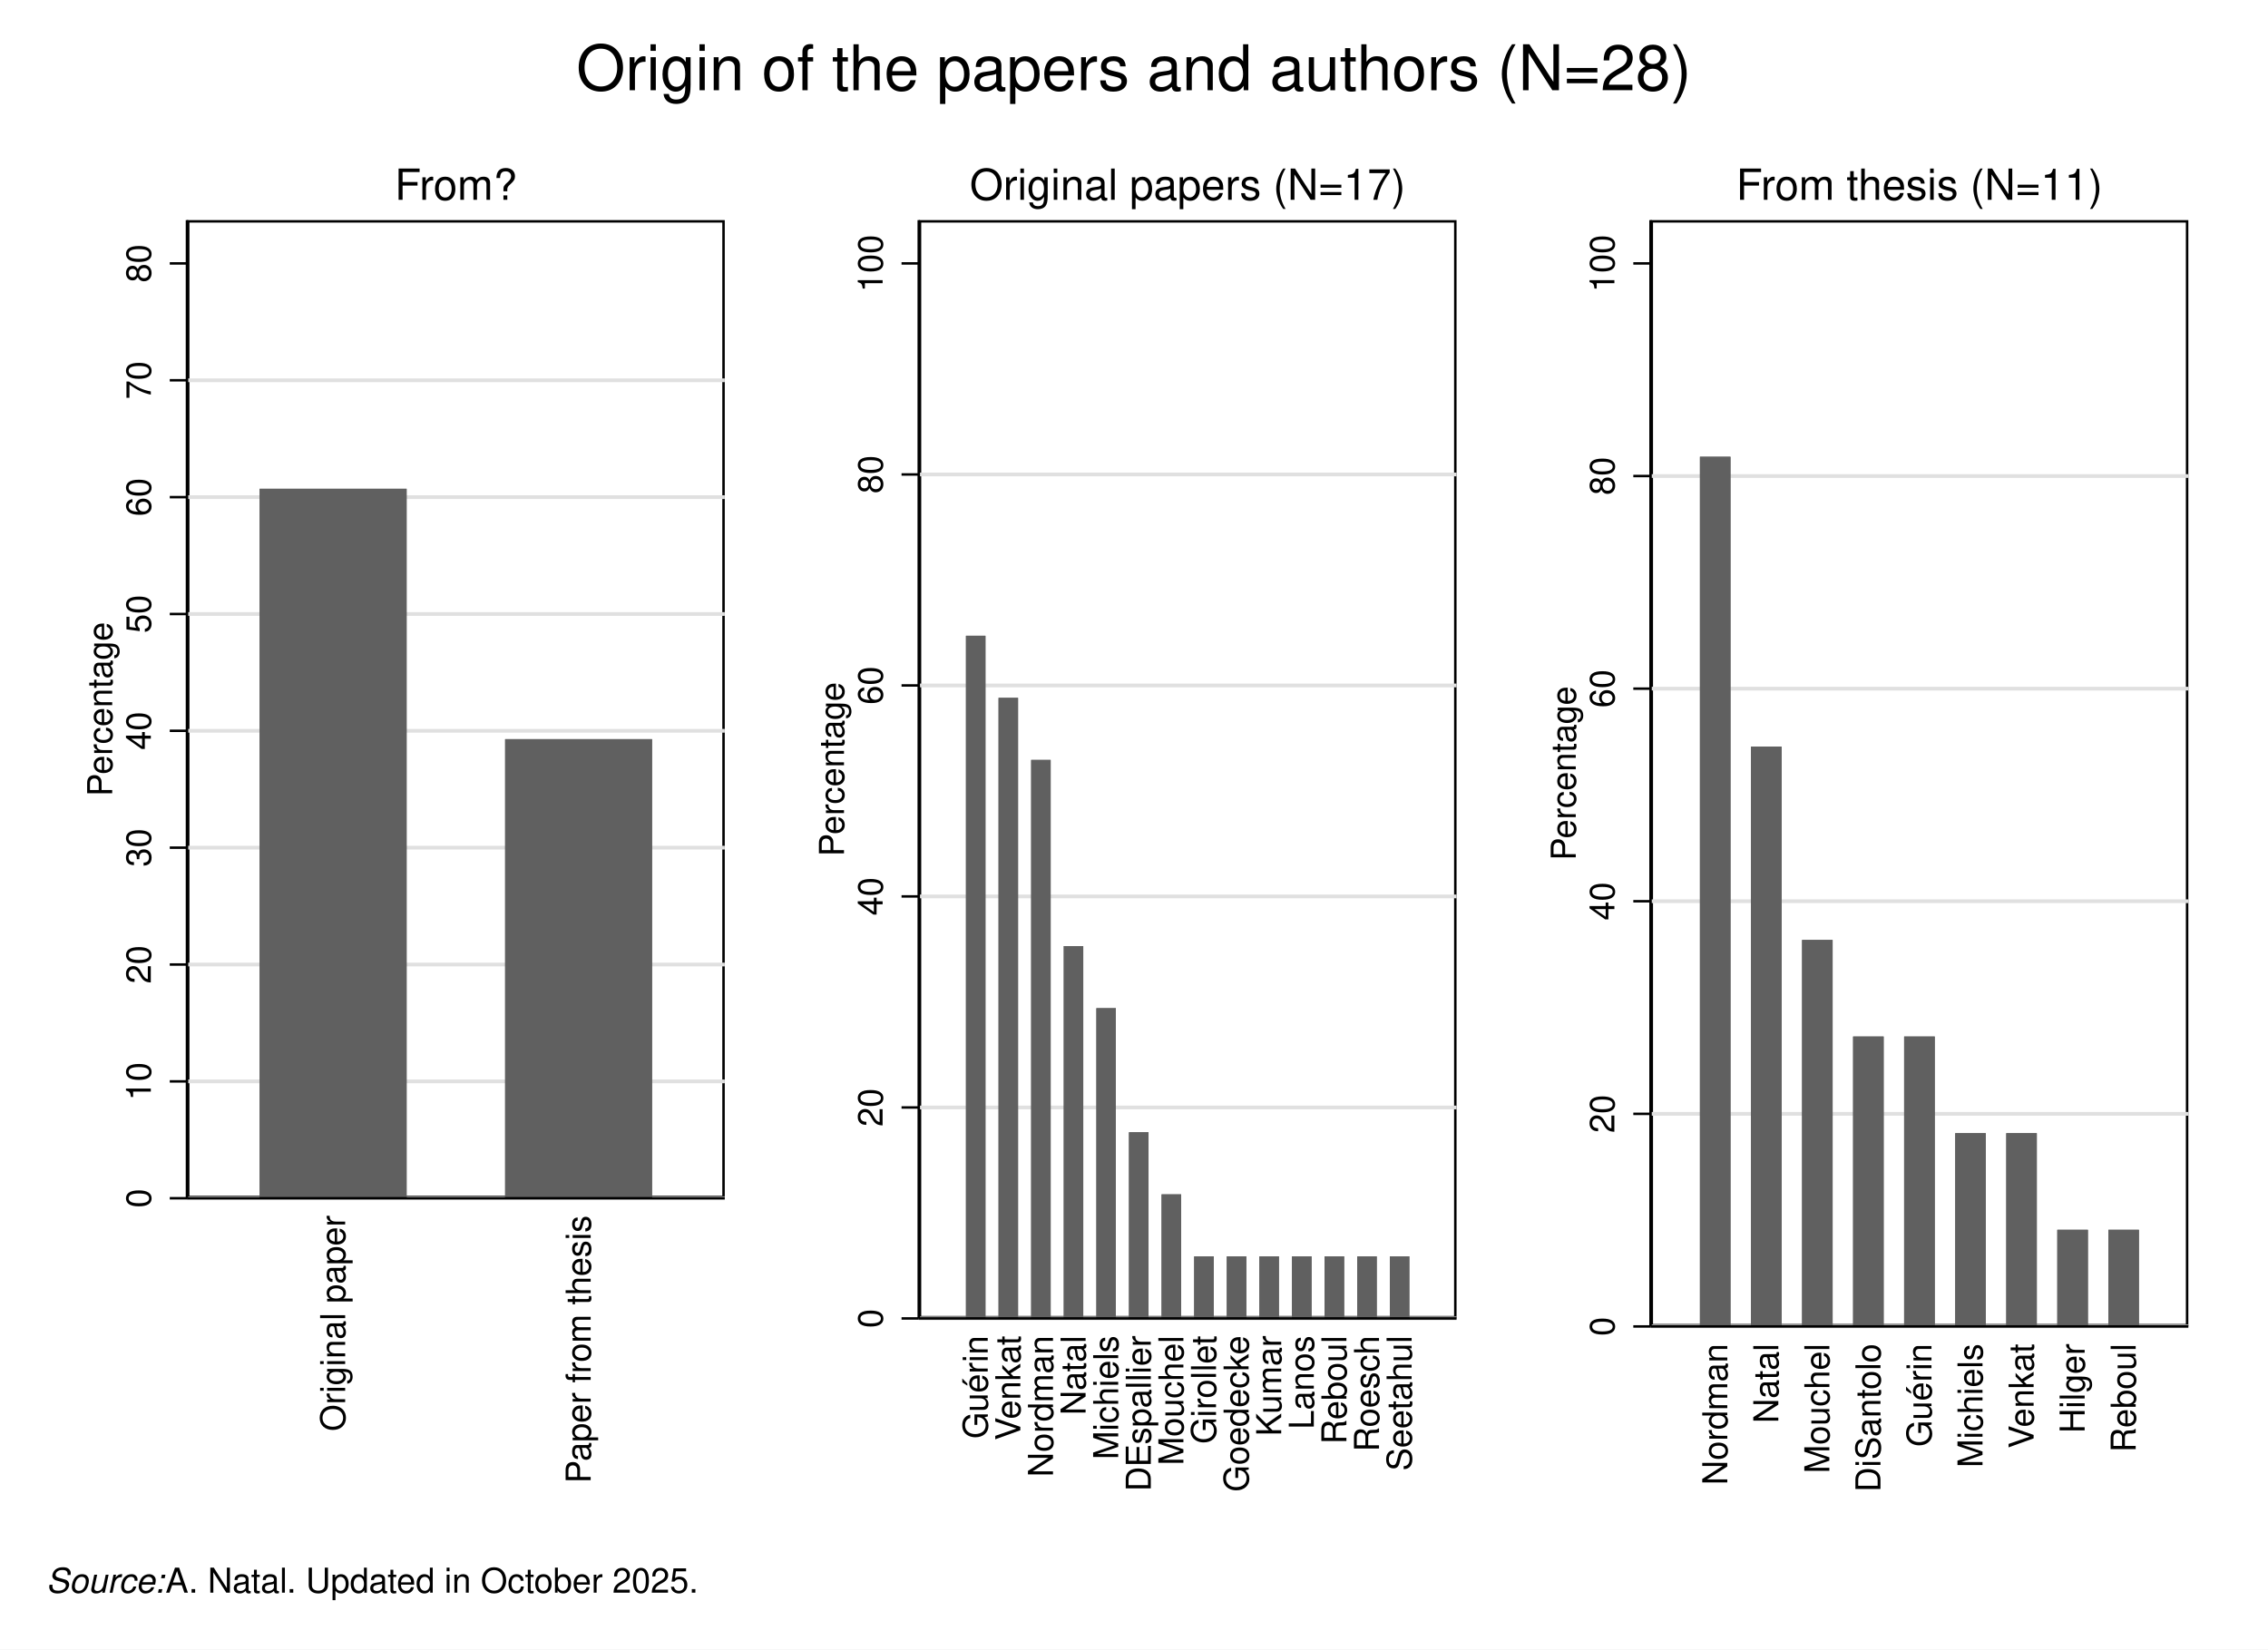
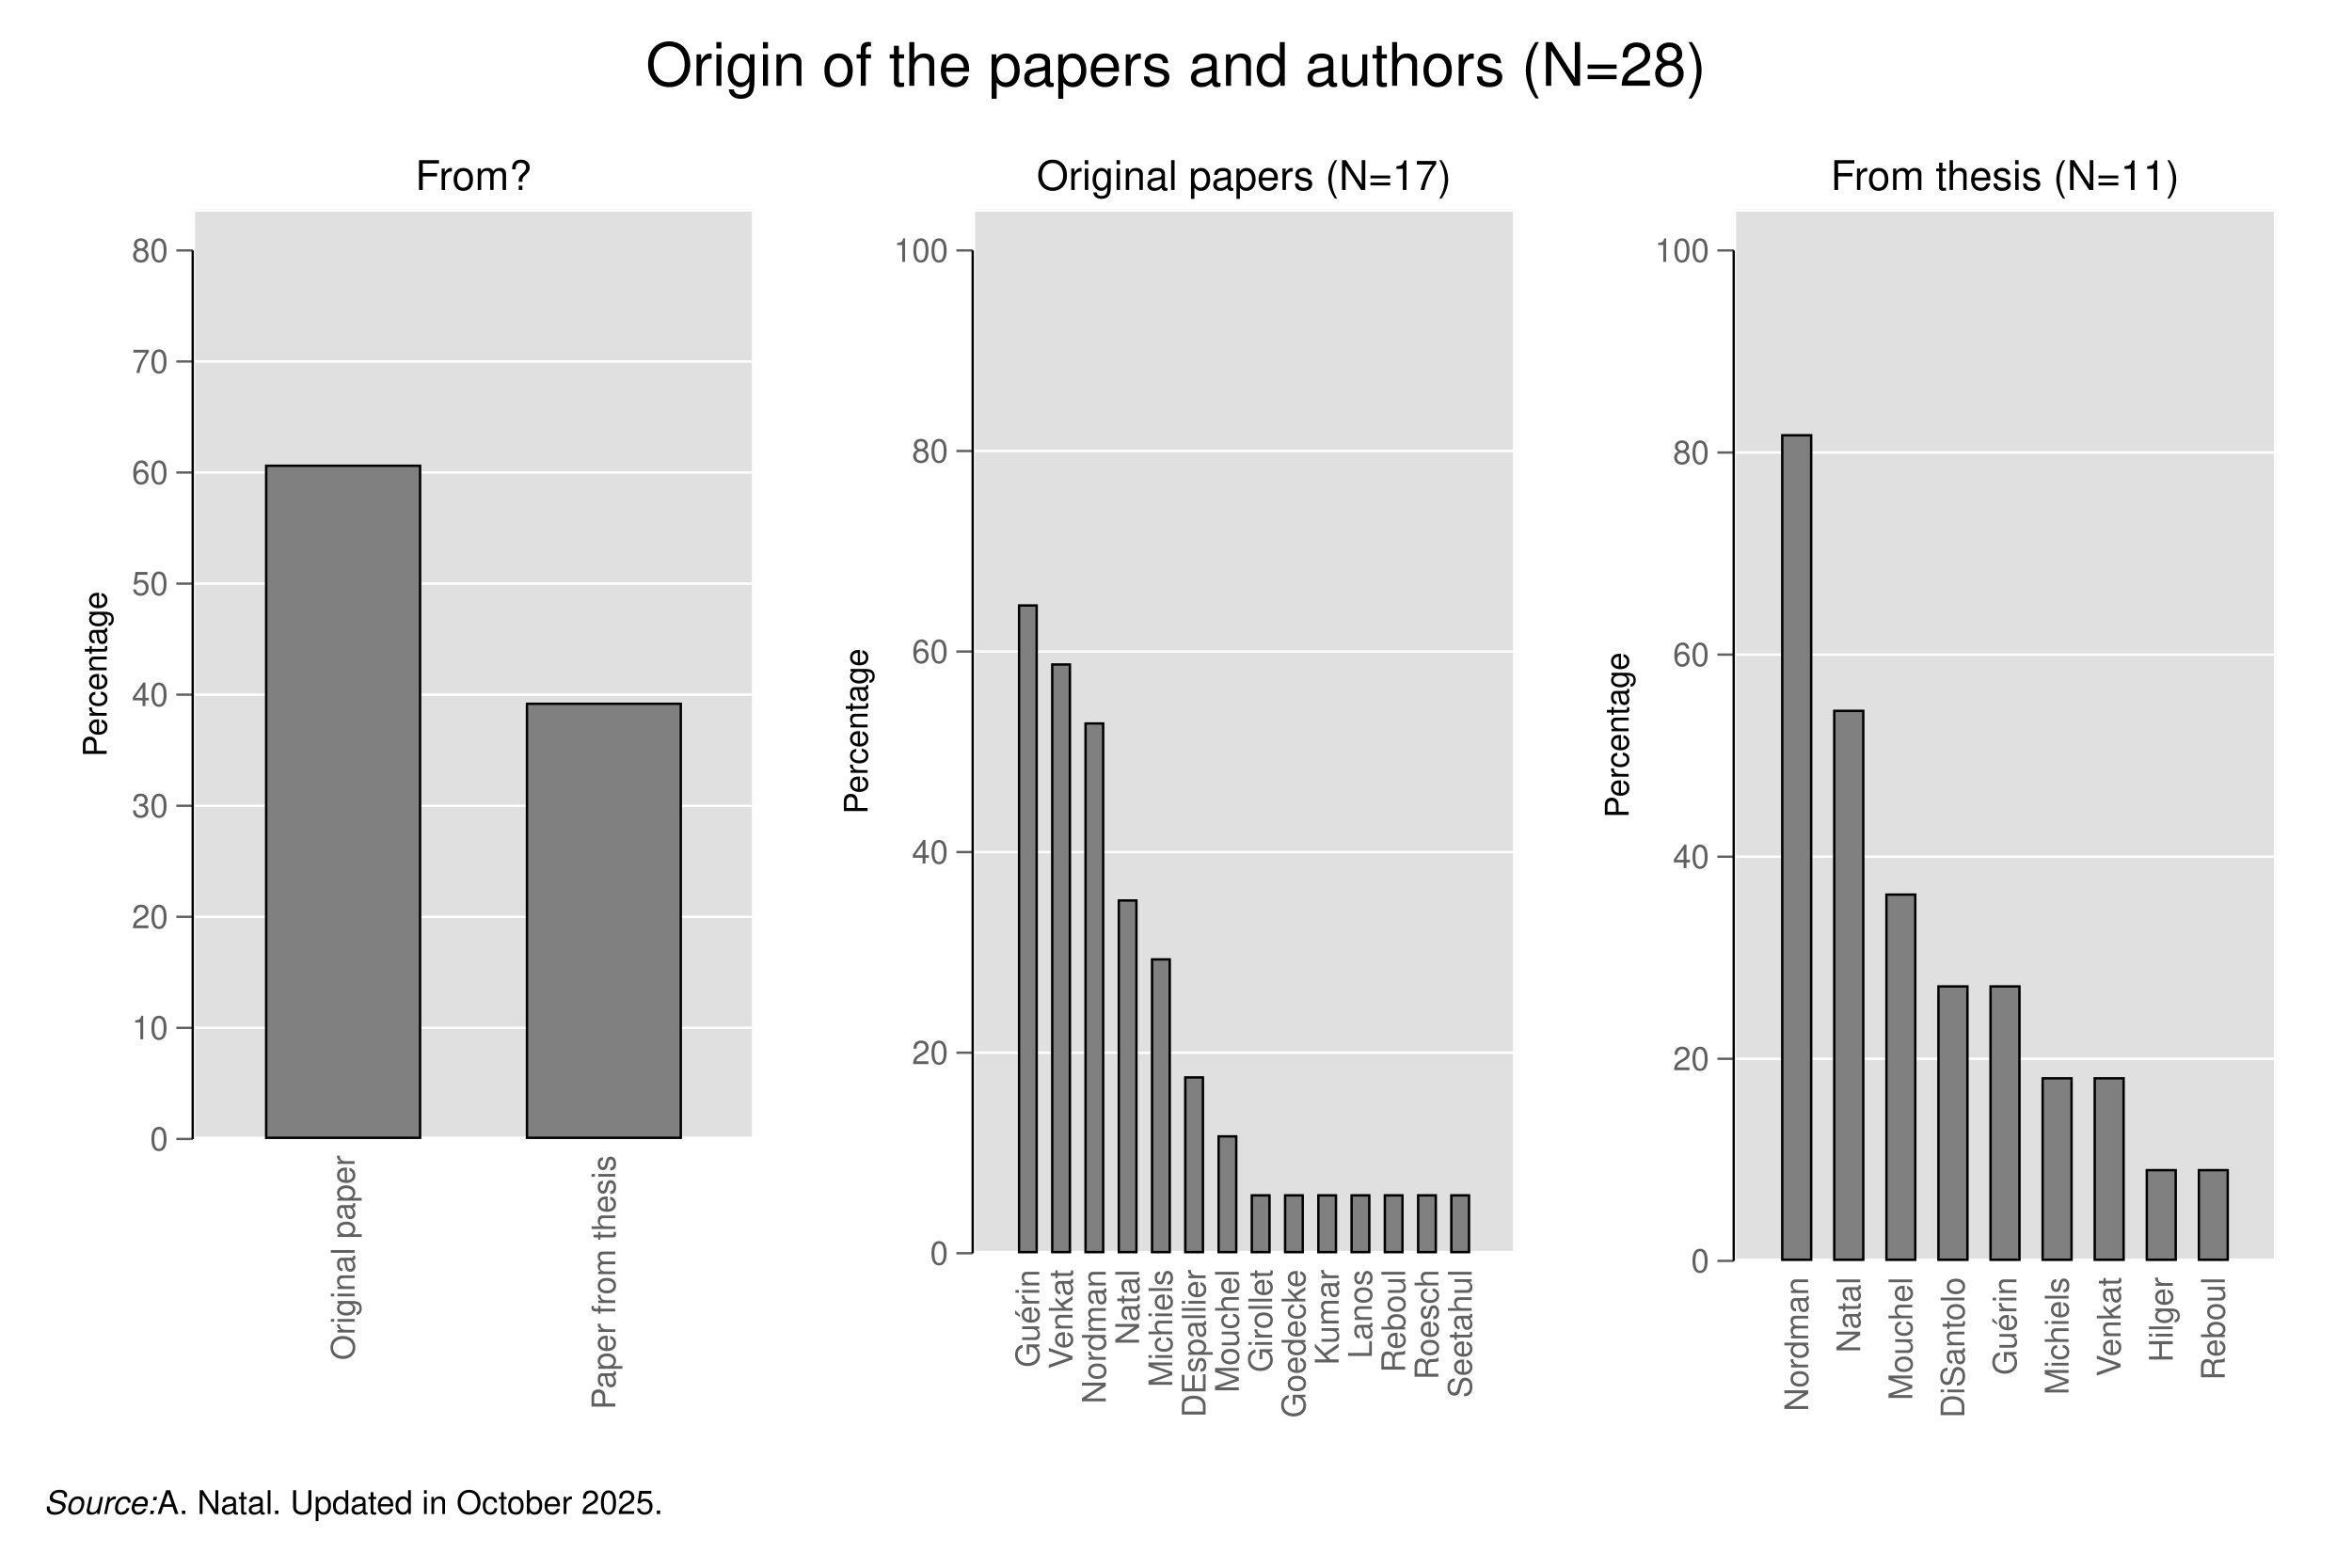
- <svg xmlns="http://www.w3.org/2000/svg" version="1.1" width="5.50in" height="4.00in" viewBox="0 0 3960 2880">
-   <rect x="0" y="0" width="3960" height="2880" style="fill:#FFFFFF;stroke:none" />
-   <rect x="0.00" y="0.00" width="3959.88" height="2880.00" style="fill:#FFFFFF" />
-   <rect x="2.88" y="2.88" width="3954.12" height="2874.24" style="fill:none;stroke:#FFFFFF;stroke-width:5.76" />
-   <rect x="63.36" y="207.91" width="1277.72" height="2514.18" style="fill:#FFFFFF" />
-   <rect x="65.52" y="210.07" width="1273.40" height="2509.86" style="fill:none;stroke:#FFFFFF;stroke-width:4.32" />
-   <rect x="328.61" y="386.54" width="934.70" height="1703.73" style="fill:none;stroke:#000000;stroke-width:4.32" />
-   <line x1="326.45" y1="2092.43" x2="1265.47" y2="2092.43" style="stroke:#E0E0E0;stroke-width:6.48" />
-   <line x1="326.45" y1="1888.36" x2="1265.47" y2="1888.36" style="stroke:#E0E0E0;stroke-width:6.48" />
-   <line x1="326.45" y1="1684.29" x2="1265.47" y2="1684.29" style="stroke:#E0E0E0;stroke-width:6.48" />
-   <line x1="326.45" y1="1480.22" x2="1265.47" y2="1480.22" style="stroke:#E0E0E0;stroke-width:6.48" />
-   <line x1="326.45" y1="1276.15" x2="1265.47" y2="1276.15" style="stroke:#E0E0E0;stroke-width:6.48" />
-   <line x1="326.45" y1="1072.20" x2="1265.47" y2="1072.20" style="stroke:#E0E0E0;stroke-width:6.48" />
-   <line x1="326.45" y1="868.13" x2="1265.47" y2="868.13" style="stroke:#E0E0E0;stroke-width:6.48" />
-   <line x1="326.45" y1="664.06" x2="1265.47" y2="664.06" style="stroke:#E0E0E0;stroke-width:6.48" />
-   <rect x="453.30" y="853.53" width="256.66" height="1238.90" style="fill:#606060" />
-   <rect x="455.46" y="855.69" width="252.34" height="1234.58" style="fill:none;stroke:#606060;stroke-width:4.32" />
-   <rect x="881.97" y="1290.75" width="256.53" height="801.68" style="fill:#606060" />
-   <rect x="884.13" y="1292.91" width="252.21" height="797.36" style="fill:none;stroke:#606060;stroke-width:4.32" />
-   <line x1="326.45" y1="2092.43" x2="326.45" y2="384.38" style="stroke:#000000;stroke-width:4.32" />
-   <line x1="326.45" y1="2092.43" x2="296.38" y2="2092.43" style="stroke:#000000;stroke-width:4.32" />
-   <text x="263.34" y="2092.43" style="font-family:'Helvetica';font-size:60.02px;fill:#000000" transform="rotate(-90 263.34,2092.43)" text-anchor="middle">0</text>
-   <line x1="326.45" y1="1888.36" x2="296.38" y2="1888.36" style="stroke:#000000;stroke-width:4.32" />
-   <text x="263.34" y="1888.36" style="font-family:'Helvetica';font-size:60.02px;fill:#000000" transform="rotate(-90 263.34,1888.36)" text-anchor="middle">10</text>
-   <line x1="326.45" y1="1684.29" x2="296.38" y2="1684.29" style="stroke:#000000;stroke-width:4.32" />
-   <text x="263.34" y="1684.29" style="font-family:'Helvetica';font-size:60.02px;fill:#000000" transform="rotate(-90 263.34,1684.29)" text-anchor="middle">20</text>
-   <line x1="326.45" y1="1480.22" x2="296.38" y2="1480.22" style="stroke:#000000;stroke-width:4.32" />
-   <text x="263.34" y="1480.22" style="font-family:'Helvetica';font-size:60.02px;fill:#000000" transform="rotate(-90 263.34,1480.22)" text-anchor="middle">30</text>
-   <line x1="326.45" y1="1276.15" x2="296.38" y2="1276.15" style="stroke:#000000;stroke-width:4.32" />
-   <text x="263.34" y="1276.15" style="font-family:'Helvetica';font-size:60.02px;fill:#000000" transform="rotate(-90 263.34,1276.15)" text-anchor="middle">40</text>
-   <line x1="326.45" y1="1072.20" x2="296.38" y2="1072.20" style="stroke:#000000;stroke-width:4.32" />
-   <text x="263.34" y="1072.20" style="font-family:'Helvetica';font-size:60.02px;fill:#000000" transform="rotate(-90 263.34,1072.20)" text-anchor="middle">50</text>
-   <line x1="326.45" y1="868.13" x2="296.38" y2="868.13" style="stroke:#000000;stroke-width:4.32" />
-   <text x="263.34" y="868.13" style="font-family:'Helvetica';font-size:60.02px;fill:#000000" transform="rotate(-90 263.34,868.13)" text-anchor="middle">60</text>
-   <line x1="326.45" y1="664.06" x2="296.38" y2="664.06" style="stroke:#000000;stroke-width:4.32" />
-   <text x="263.34" y="664.06" style="font-family:'Helvetica';font-size:60.02px;fill:#000000" transform="rotate(-90 263.34,664.06)" text-anchor="middle">70</text>
-   <line x1="326.45" y1="459.99" x2="296.38" y2="459.99" style="stroke:#000000;stroke-width:4.32" />
-   <text x="263.34" y="459.99" style="font-family:'Helvetica';font-size:60.02px;fill:#000000" transform="rotate(-90 263.34,459.99)" text-anchor="middle">80</text>
-   <text x="195.90" y="1238.40" style="font-family:'Helvetica';font-size:60.02px;fill:#000000" transform="rotate(-90 195.90,1238.40)" text-anchor="middle">Percentage</text>
-   <line x1="326.45" y1="2092.43" x2="1265.47" y2="2092.43" style="stroke:#000000;stroke-width:4.32" />
-   <text x="602.66" y="2122.38" style="font-family:'Helvetica';font-size:60.02px;fill:#000000" transform="rotate(-90 602.66,2122.38)" text-anchor="end">Original paper</text>
-   <text x="1031.33" y="2122.38" style="font-family:'Helvetica';font-size:60.02px;fill:#000000" transform="rotate(-90 1031.33,2122.38)" text-anchor="end">Paper from thesis</text>
-   <text x="795.96" y="348.95" style="font-family:'Helvetica';font-size:74.99px;fill:#000000" text-anchor="middle">From?</text>
-   <rect x="1341.08" y="207.91" width="1277.72" height="2514.18" style="fill:#FFFFFF" />
-   <rect x="1343.24" y="210.07" width="1273.40" height="2509.86" style="fill:none;stroke:#FFFFFF;stroke-width:4.32" />
-   <rect x="1606.33" y="386.54" width="934.70" height="1913.62" style="fill:none;stroke:#000000;stroke-width:4.32" />
-   <line x1="1604.17" y1="2302.32" x2="2543.19" y2="2302.32" style="stroke:#E0E0E0;stroke-width:6.48" />
-   <line x1="1604.17" y1="1933.90" x2="2543.19" y2="1933.90" style="stroke:#E0E0E0;stroke-width:6.48" />
-   <line x1="1604.17" y1="1565.36" x2="2543.19" y2="1565.36" style="stroke:#E0E0E0;stroke-width:6.48" />
-   <line x1="1604.17" y1="1196.95" x2="2543.19" y2="1196.95" style="stroke:#E0E0E0;stroke-width:6.48" />
-   <line x1="1604.17" y1="828.53" x2="2543.19" y2="828.53" style="stroke:#E0E0E0;stroke-width:6.48" />
-   <rect x="1686.59" y="1110.20" width="34.03" height="1192.12" style="fill:#606060" />
-   <rect x="1688.75" y="1112.36" width="29.71" height="1187.80" style="fill:none;stroke:#606060;stroke-width:4.32" />
-   <rect x="1743.51" y="1218.60" width="34.03" height="1083.71" style="fill:#606060" />
-   <rect x="1745.67" y="1220.76" width="29.71" height="1079.39" style="fill:none;stroke:#606060;stroke-width:4.32" />
-   <rect x="1800.44" y="1327.01" width="34.03" height="975.30" style="fill:#606060" />
-   <rect x="1802.60" y="1329.17" width="29.71" height="970.98" style="fill:none;stroke:#606060;stroke-width:4.32" />
-   <rect x="1857.36" y="1652.11" width="34.03" height="650.20" style="fill:#606060" />
-   <rect x="1859.52" y="1654.27" width="29.71" height="645.88" style="fill:none;stroke:#606060;stroke-width:4.32" />
-   <rect x="1914.29" y="1760.52" width="34.03" height="541.79" style="fill:#606060" />
-   <rect x="1916.45" y="1762.68" width="29.71" height="537.47" style="fill:none;stroke:#606060;stroke-width:4.32" />
-   <rect x="1971.21" y="1977.22" width="34.16" height="325.10" style="fill:#606060" />
-   <rect x="1973.37" y="1979.38" width="29.84" height="320.78" style="fill:none;stroke:#606060;stroke-width:4.32" />
-   <rect x="2028.14" y="2085.62" width="34.15" height="216.69" style="fill:#606060" />
-   <rect x="2030.30" y="2087.78" width="29.84" height="212.37" style="fill:none;stroke:#606060;stroke-width:4.32" />
-   <rect x="2085.06" y="2193.91" width="34.16" height="108.41" style="fill:#606060" />
-   <rect x="2087.22" y="2196.07" width="29.84" height="104.09" style="fill:none;stroke:#606060;stroke-width:4.32" />
-   <rect x="2141.99" y="2193.91" width="34.16" height="108.41" style="fill:#606060" />
-   <rect x="2144.15" y="2196.07" width="29.84" height="104.09" style="fill:none;stroke:#606060;stroke-width:4.32" />
-   <rect x="2198.91" y="2193.91" width="34.15" height="108.41" style="fill:#606060" />
-   <rect x="2201.07" y="2196.07" width="29.84" height="104.09" style="fill:none;stroke:#606060;stroke-width:4.32" />
-   <rect x="2255.84" y="2193.91" width="34.16" height="108.41" style="fill:#606060" />
-   <rect x="2258.00" y="2196.07" width="29.84" height="104.09" style="fill:none;stroke:#606060;stroke-width:4.32" />
-   <rect x="2312.76" y="2193.91" width="34.15" height="108.41" style="fill:#606060" />
-   <rect x="2314.92" y="2196.07" width="29.84" height="104.09" style="fill:none;stroke:#606060;stroke-width:4.32" />
-   <rect x="2369.81" y="2193.91" width="34.03" height="108.41" style="fill:#606060" />
-   <rect x="2371.97" y="2196.07" width="29.71" height="104.09" style="fill:none;stroke:#606060;stroke-width:4.32" />
-   <rect x="2426.74" y="2193.91" width="34.03" height="108.41" style="fill:#606060" />
-   <rect x="2428.90" y="2196.07" width="29.71" height="104.09" style="fill:none;stroke:#606060;stroke-width:4.32" />
-   <line x1="1604.17" y1="2302.32" x2="1604.17" y2="384.38" style="stroke:#000000;stroke-width:4.32" />
-   <line x1="1604.17" y1="2302.32" x2="1574.10" y2="2302.32" style="stroke:#000000;stroke-width:4.32" />
-   <text x="1541.06" y="2302.32" style="font-family:'Helvetica';font-size:60.02px;fill:#000000" transform="rotate(-90 1541.06,2302.32)" text-anchor="middle">0</text>
-   <line x1="1604.17" y1="1933.90" x2="1574.10" y2="1933.90" style="stroke:#000000;stroke-width:4.32" />
-   <text x="1541.06" y="1933.90" style="font-family:'Helvetica';font-size:60.02px;fill:#000000" transform="rotate(-90 1541.06,1933.90)" text-anchor="middle">20</text>
-   <line x1="1604.17" y1="1565.36" x2="1574.10" y2="1565.36" style="stroke:#000000;stroke-width:4.32" />
-   <text x="1541.06" y="1565.36" style="font-family:'Helvetica';font-size:60.02px;fill:#000000" transform="rotate(-90 1541.06,1565.36)" text-anchor="middle">40</text>
-   <line x1="1604.17" y1="1196.95" x2="1574.10" y2="1196.95" style="stroke:#000000;stroke-width:4.32" />
-   <text x="1541.06" y="1196.95" style="font-family:'Helvetica';font-size:60.02px;fill:#000000" transform="rotate(-90 1541.06,1196.95)" text-anchor="middle">60</text>
-   <line x1="1604.17" y1="828.53" x2="1574.10" y2="828.53" style="stroke:#000000;stroke-width:4.32" />
-   <text x="1541.06" y="828.53" style="font-family:'Helvetica';font-size:60.02px;fill:#000000" transform="rotate(-90 1541.06,828.53)" text-anchor="middle">80</text>
-   <line x1="1604.17" y1="459.99" x2="1574.10" y2="459.99" style="stroke:#000000;stroke-width:4.32" />
-   <text x="1541.06" y="459.99" style="font-family:'Helvetica';font-size:60.02px;fill:#000000" transform="rotate(-90 1541.06,459.99)" text-anchor="middle">100</text>
-   <text x="1473.61" y="1343.35" style="font-family:'Helvetica';font-size:60.02px;fill:#000000" transform="rotate(-90 1473.61,1343.35)" text-anchor="middle">Percentage</text>
-   <line x1="1604.17" y1="2302.32" x2="2543.19" y2="2302.32" style="stroke:#000000;stroke-width:4.32" />
-   <text x="1724.58" y="2332.27" style="font-family:'Helvetica';font-size:60.02px;fill:#000000" transform="rotate(-90 1724.58,2332.27)" text-anchor="end">Guérin</text>
-   <text x="1781.50" y="2332.27" style="font-family:'Helvetica';font-size:60.02px;fill:#000000" transform="rotate(-90 1781.50,2332.27)" text-anchor="end">Venkat</text>
-   <text x="1838.55" y="2332.27" style="font-family:'Helvetica';font-size:60.02px;fill:#000000" transform="rotate(-90 1838.55,2332.27)" text-anchor="end">Nordman</text>
-   <text x="1895.48" y="2332.27" style="font-family:'Helvetica';font-size:60.02px;fill:#000000" transform="rotate(-90 1895.48,2332.27)" text-anchor="end">Natal</text>
-   <text x="1952.40" y="2332.27" style="font-family:'Helvetica';font-size:60.02px;fill:#000000" transform="rotate(-90 1952.40,2332.27)" text-anchor="end">Michiels</text>
-   <text x="2009.33" y="2332.27" style="font-family:'Helvetica';font-size:60.02px;fill:#000000" transform="rotate(-90 2009.33,2332.27)" text-anchor="end">DEspallier</text>
-   <text x="2066.25" y="2332.27" style="font-family:'Helvetica';font-size:60.02px;fill:#000000" transform="rotate(-90 2066.25,2332.27)" text-anchor="end">Mouchel</text>
-   <text x="2123.18" y="2332.27" style="font-family:'Helvetica';font-size:60.02px;fill:#000000" transform="rotate(-90 2123.18,2332.27)" text-anchor="end">Girollet</text>
-   <text x="2180.10" y="2332.27" style="font-family:'Helvetica';font-size:60.02px;fill:#000000" transform="rotate(-90 2180.10,2332.27)" text-anchor="end">Goedecke</text>
-   <text x="2237.03" y="2332.27" style="font-family:'Helvetica';font-size:60.02px;fill:#000000" transform="rotate(-90 2237.03,2332.27)" text-anchor="end">Kumar</text>
-   <text x="2293.95" y="2332.27" style="font-family:'Helvetica';font-size:60.02px;fill:#000000" transform="rotate(-90 2293.95,2332.27)" text-anchor="end">Lanos</text>
-   <text x="2350.88" y="2332.27" style="font-family:'Helvetica';font-size:60.02px;fill:#000000" transform="rotate(-90 2350.88,2332.27)" text-anchor="end">Reboul</text>
-   <text x="2407.80" y="2332.27" style="font-family:'Helvetica';font-size:60.02px;fill:#000000" transform="rotate(-90 2407.80,2332.27)" text-anchor="end">Roesch</text>
-   <text x="2464.73" y="2332.27" style="font-family:'Helvetica';font-size:60.02px;fill:#000000" transform="rotate(-90 2464.73,2332.27)" text-anchor="end">Seetahul</text>
-   <text x="2073.68" y="348.95" style="font-family:'Helvetica';font-size:74.99px;fill:#000000" text-anchor="middle">Original papers (N=17)</text>
-   <rect x="2618.80" y="207.91" width="1277.72" height="2514.18" style="fill:#FFFFFF" />
-   <rect x="2620.96" y="210.07" width="1273.40" height="2509.86" style="fill:none;stroke:#FFFFFF;stroke-width:4.32" />
-   <rect x="2884.05" y="386.54" width="934.70" height="1927.60" style="fill:none;stroke:#000000;stroke-width:4.32" />
-   <line x1="2881.89" y1="2316.30" x2="3820.91" y2="2316.30" style="stroke:#E0E0E0;stroke-width:6.48" />
-   <line x1="2881.89" y1="1945.04" x2="3820.91" y2="1945.04" style="stroke:#E0E0E0;stroke-width:6.48" />
-   <line x1="2881.89" y1="1573.78" x2="3820.91" y2="1573.78" style="stroke:#E0E0E0;stroke-width:6.48" />
-   <line x1="2881.89" y1="1202.52" x2="3820.91" y2="1202.52" style="stroke:#E0E0E0;stroke-width:6.48" />
-   <line x1="2881.89" y1="831.25" x2="3820.91" y2="831.25" style="stroke:#E0E0E0;stroke-width:6.48" />
-   <rect x="2968.14" y="797.59" width="53.34" height="1518.71" style="fill:#606060" />
-   <rect x="2970.30" y="799.75" width="49.02" height="1514.39" style="fill:none;stroke:#606060;stroke-width:4.32" />
-   <rect x="3057.24" y="1303.75" width="53.46" height="1012.55" style="fill:#606060" />
-   <rect x="3059.40" y="1305.91" width="49.14" height="1008.23" style="fill:none;stroke:#606060;stroke-width:4.32" />
-   <rect x="3146.47" y="1641.35" width="53.34" height="674.95" style="fill:#606060" />
-   <rect x="3148.63" y="1643.51" width="49.02" height="670.63" style="fill:none;stroke:#606060;stroke-width:4.32" />
-   <rect x="3235.57" y="1810.02" width="53.34" height="506.28" style="fill:#606060" />
-   <rect x="3237.73" y="1812.18" width="49.02" height="501.96" style="fill:none;stroke:#606060;stroke-width:4.32" />
-   <rect x="3324.67" y="1810.02" width="53.46" height="506.28" style="fill:#606060" />
-   <rect x="3326.83" y="1812.18" width="49.14" height="501.96" style="fill:none;stroke:#606060;stroke-width:4.32" />
-   <rect x="3413.89" y="1978.82" width="53.34" height="337.48" style="fill:#606060" />
-   <rect x="3416.05" y="1980.98" width="49.02" height="333.16" style="fill:none;stroke:#606060;stroke-width:4.32" />
-   <rect x="3502.99" y="1978.82" width="53.34" height="337.48" style="fill:#606060" />
-   <rect x="3505.15" y="1980.98" width="49.02" height="333.16" style="fill:none;stroke:#606060;stroke-width:4.32" />
-   <rect x="3592.09" y="2147.50" width="53.46" height="168.80" style="fill:#606060" />
-   <rect x="3594.25" y="2149.66" width="49.14" height="164.48" style="fill:none;stroke:#606060;stroke-width:4.32" />
-   <rect x="3681.32" y="2147.50" width="53.34" height="168.80" style="fill:#606060" />
-   <rect x="3683.47" y="2149.66" width="49.02" height="164.48" style="fill:none;stroke:#606060;stroke-width:4.32" />
-   <line x1="2881.89" y1="2316.30" x2="2881.89" y2="384.38" style="stroke:#000000;stroke-width:4.32" />
-   <line x1="2881.89" y1="2316.30" x2="2851.82" y2="2316.30" style="stroke:#000000;stroke-width:4.32" />
-   <text x="2818.78" y="2316.30" style="font-family:'Helvetica';font-size:60.02px;fill:#000000" transform="rotate(-90 2818.78,2316.30)" text-anchor="middle">0</text>
-   <line x1="2881.89" y1="1945.04" x2="2851.82" y2="1945.04" style="stroke:#000000;stroke-width:4.32" />
-   <text x="2818.78" y="1945.04" style="font-family:'Helvetica';font-size:60.02px;fill:#000000" transform="rotate(-90 2818.78,1945.04)" text-anchor="middle">20</text>
-   <line x1="2881.89" y1="1573.78" x2="2851.82" y2="1573.78" style="stroke:#000000;stroke-width:4.32" />
-   <text x="2818.78" y="1573.78" style="font-family:'Helvetica';font-size:60.02px;fill:#000000" transform="rotate(-90 2818.78,1573.78)" text-anchor="middle">40</text>
-   <line x1="2881.89" y1="1202.52" x2="2851.82" y2="1202.52" style="stroke:#000000;stroke-width:4.32" />
-   <text x="2818.78" y="1202.52" style="font-family:'Helvetica';font-size:60.02px;fill:#000000" transform="rotate(-90 2818.78,1202.52)" text-anchor="middle">60</text>
-   <line x1="2881.89" y1="831.25" x2="2851.82" y2="831.25" style="stroke:#000000;stroke-width:4.32" />
-   <text x="2818.78" y="831.25" style="font-family:'Helvetica';font-size:60.02px;fill:#000000" transform="rotate(-90 2818.78,831.25)" text-anchor="middle">80</text>
-   <line x1="2881.89" y1="459.99" x2="2851.82" y2="459.99" style="stroke:#000000;stroke-width:4.32" />
-   <text x="2818.78" y="459.99" style="font-family:'Helvetica';font-size:60.02px;fill:#000000" transform="rotate(-90 2818.78,459.99)" text-anchor="middle">100</text>
-   <text x="2751.33" y="1350.40" style="font-family:'Helvetica';font-size:60.02px;fill:#000000" transform="rotate(-90 2751.33,1350.40)" text-anchor="middle">Percentage</text>
-   <line x1="2881.89" y1="2316.30" x2="3820.91" y2="2316.30" style="stroke:#000000;stroke-width:4.32" />
-   <text x="3015.91" y="2346.37" style="font-family:'Helvetica';font-size:60.02px;fill:#000000" transform="rotate(-90 3015.91,2346.37)" text-anchor="end">Nordman</text>
-   <text x="3105.01" y="2346.37" style="font-family:'Helvetica';font-size:60.02px;fill:#000000" transform="rotate(-90 3105.01,2346.37)" text-anchor="end">Natal</text>
-   <text x="3194.11" y="2346.37" style="font-family:'Helvetica';font-size:60.02px;fill:#000000" transform="rotate(-90 3194.11,2346.37)" text-anchor="end">Mouchel</text>
-   <text x="3283.34" y="2346.37" style="font-family:'Helvetica';font-size:60.02px;fill:#000000" transform="rotate(-90 3283.34,2346.37)" text-anchor="end">DiSantolo</text>
-   <text x="3372.43" y="2346.37" style="font-family:'Helvetica';font-size:60.02px;fill:#000000" transform="rotate(-90 3372.43,2346.37)" text-anchor="end">Guérin</text>
-   <text x="3461.53" y="2346.37" style="font-family:'Helvetica';font-size:60.02px;fill:#000000" transform="rotate(-90 3461.53,2346.37)" text-anchor="end">Michiels</text>
-   <text x="3550.76" y="2346.37" style="font-family:'Helvetica';font-size:60.02px;fill:#000000" transform="rotate(-90 3550.76,2346.37)" text-anchor="end">Venkat</text>
-   <text x="3639.86" y="2346.37" style="font-family:'Helvetica';font-size:60.02px;fill:#000000" transform="rotate(-90 3639.86,2346.37)" text-anchor="end">Hilger</text>
-   <text x="3728.96" y="2346.37" style="font-family:'Helvetica';font-size:60.02px;fill:#000000" transform="rotate(-90 3728.96,2346.37)" text-anchor="end">Reboul</text>
-   <text x="3351.40" y="348.95" style="font-family:'Helvetica';font-size:74.99px;fill:#000000" text-anchor="middle">From thesis (N=11)</text>
-   <text x="80.69" y="2781.24" style="fill:#000000">
-     <tspan style="font-family:'Helvetica';font-style:italic;font-size:60.02px">Source:</tspan>
-     <tspan style="font-family:'Helvetica';font-size:60.02px"> A. Natal. Updated in October 2025.</tspan>
+ <svg xmlns="http://www.w3.org/2000/svg" version="1.1" width="6.00in" height="4.00in" viewBox="0 0 4320 2880">
+   <rect x="0" y="0" width="4320" height="2880" style="fill:#FFFFFF;stroke:none" />
+   <rect x="0.00" y="0.00" width="4320.00" height="2880.00" style="fill:#FFFFFF" />
+   <rect x="2.88" y="2.88" width="4314.24" height="2874.24" style="fill:none;stroke:#FFFFFF;stroke-width:5.76" />
+   <rect x="63.31" y="207.90" width="1397.79" height="2514.14" style="fill:#FFFFFF" />
+   <rect x="65.47" y="210.06" width="1393.47" height="2509.82" style="fill:none;stroke:#FFFFFF;stroke-width:4.32" />
+   <rect x="353.97" y="384.49" width="1031.54" height="1707.91" style="fill:#E0E0E0" />
+   <rect x="356.13" y="386.65" width="1027.22" height="1703.59" style="fill:none;stroke:#FFFFFF;stroke-width:4.32" />
+   <line x1="353.97" y1="2092.40" x2="1385.51" y2="2092.40" style="stroke:#FFFFFF;stroke-width:4.32" />
+   <line x1="353.97" y1="1888.27" x2="1385.51" y2="1888.27" style="stroke:#FFFFFF;stroke-width:4.32" />
+   <line x1="353.97" y1="1684.29" x2="1385.51" y2="1684.29" style="stroke:#FFFFFF;stroke-width:4.32" />
+   <line x1="353.97" y1="1480.30" x2="1385.51" y2="1480.30" style="stroke:#FFFFFF;stroke-width:4.32" />
+   <line x1="353.97" y1="1276.17" x2="1385.51" y2="1276.17" style="stroke:#FFFFFF;stroke-width:4.32" />
+   <line x1="353.97" y1="1072.19" x2="1385.51" y2="1072.19" style="stroke:#FFFFFF;stroke-width:4.32" />
+   <line x1="353.97" y1="868.06" x2="1385.51" y2="868.06" style="stroke:#FFFFFF;stroke-width:4.32" />
+   <line x1="353.97" y1="664.08" x2="1385.51" y2="664.08" style="stroke:#FFFFFF;stroke-width:4.32" />
+   <rect x="486.81" y="853.48" width="286.87" height="1238.91" style="fill:#808080" />
+   <rect x="488.97" y="855.64" width="282.56" height="1234.59" style="fill:none;stroke:#000000;stroke-width:4.32" />
+   <rect x="965.79" y="1290.76" width="286.74" height="801.64" style="fill:#808080" />
+   <rect x="967.95" y="1292.92" width="282.42" height="797.32" style="fill:none;stroke:#000000;stroke-width:4.32" />
+   <line x1="353.97" y1="2092.40" x2="323.87" y2="2092.40" style="stroke:#606060;stroke-width:4.32" />
+   <text x="308.88" y="2113.41" style="font-family:'Helvetica';font-size:59.94px;fill:#606060" text-anchor="end">0</text>
+   <line x1="353.97" y1="1888.27" x2="323.87" y2="1888.27" style="stroke:#606060;stroke-width:4.32" />
+   <text x="308.88" y="1909.29" style="font-family:'Helvetica';font-size:59.94px;fill:#606060" text-anchor="end">10</text>
+   <line x1="353.97" y1="1684.29" x2="323.87" y2="1684.29" style="stroke:#606060;stroke-width:4.32" />
+   <text x="308.88" y="1705.30" style="font-family:'Helvetica';font-size:59.94px;fill:#606060" text-anchor="end">20</text>
+   <line x1="353.97" y1="1480.30" x2="323.87" y2="1480.30" style="stroke:#606060;stroke-width:4.32" />
+   <text x="308.88" y="1501.31" style="font-family:'Helvetica';font-size:59.94px;fill:#606060" text-anchor="end">30</text>
+   <line x1="353.97" y1="1276.17" x2="323.87" y2="1276.17" style="stroke:#606060;stroke-width:4.32" />
+   <text x="308.88" y="1297.19" style="font-family:'Helvetica';font-size:59.94px;fill:#606060" text-anchor="end">40</text>
+   <line x1="353.97" y1="1072.19" x2="323.87" y2="1072.19" style="stroke:#606060;stroke-width:4.32" />
+   <text x="308.88" y="1093.20" style="font-family:'Helvetica';font-size:59.94px;fill:#606060" text-anchor="end">50</text>
+   <line x1="353.97" y1="868.06" x2="323.87" y2="868.06" style="stroke:#606060;stroke-width:4.32" />
+   <text x="308.88" y="889.08" style="font-family:'Helvetica';font-size:59.94px;fill:#606060" text-anchor="end">60</text>
+   <line x1="353.97" y1="664.08" x2="323.87" y2="664.08" style="stroke:#606060;stroke-width:4.32" />
+   <text x="308.88" y="685.09" style="font-family:'Helvetica';font-size:59.94px;fill:#606060" text-anchor="end">70</text>
+   <line x1="353.97" y1="460.09" x2="323.87" y2="460.09" style="stroke:#606060;stroke-width:4.32" />
+   <text x="308.88" y="481.10" style="font-family:'Helvetica';font-size:59.94px;fill:#606060" text-anchor="end">80</text>
+   <line x1="353.97" y1="2092.40" x2="353.97" y2="460.09" style="stroke:#000000;stroke-width:4.32" />
+   <text x="195.93" y="1238.37" style="font-family:'Helvetica';font-size:59.94px;fill:#000000" transform="rotate(-90 195.93,1238.37)" text-anchor="middle">Percentage</text>
+   <text x="651.33" y="2122.37" style="font-family:'Helvetica';font-size:59.94px;fill:#606060" transform="rotate(-90 651.33,2122.37)" text-anchor="end">Original paper</text>
+   <text x="1130.17" y="2122.37" style="font-family:'Helvetica';font-size:59.94px;fill:#606060" transform="rotate(-90 1130.17,2122.37)" text-anchor="end">Paper from thesis</text>
+   <text x="869.67" y="348.94" style="font-family:'Helvetica';font-size:75.06px;fill:#000000" text-anchor="middle">From?</text>
+   <rect x="1461.11" y="207.90" width="1397.79" height="2514.14" style="fill:#FFFFFF" />
+   <rect x="1463.26" y="210.06" width="1393.47" height="2509.82" style="fill:none;stroke:#FFFFFF;stroke-width:4.32" />
+   <rect x="1786.59" y="384.49" width="996.71" height="1917.84" style="fill:#E0E0E0" />
+   <rect x="1788.75" y="386.65" width="992.39" height="1913.52" style="fill:none;stroke:#FFFFFF;stroke-width:4.32" />
+   <line x1="1786.59" y1="2302.33" x2="2783.30" y2="2302.33" style="stroke:#FFFFFF;stroke-width:4.32" />
+   <line x1="1786.59" y1="1933.91" x2="2783.30" y2="1933.91" style="stroke:#FFFFFF;stroke-width:4.32" />
+   <line x1="1786.59" y1="1565.35" x2="2783.30" y2="1565.35" style="stroke:#FFFFFF;stroke-width:4.32" />
+   <line x1="1786.59" y1="1196.93" x2="2783.30" y2="1196.93" style="stroke:#FFFFFF;stroke-width:4.32" />
+   <line x1="1786.59" y1="828.51" x2="2783.30" y2="828.51" style="stroke:#FFFFFF;stroke-width:4.32" />
+   <rect x="1869.62" y="1110.26" width="36.59" height="1192.07" style="fill:#808080" />
+   <rect x="1871.77" y="1112.42" width="32.27" height="1187.75" style="fill:none;stroke:#000000;stroke-width:4.32" />
+   <rect x="1930.64" y="1218.66" width="36.59" height="1083.66" style="fill:#808080" />
+   <rect x="1932.79" y="1220.82" width="32.27" height="1079.34" style="fill:none;stroke:#000000;stroke-width:4.32" />
+   <rect x="1991.79" y="1326.94" width="36.59" height="975.39" style="fill:#808080" />
+   <rect x="1993.95" y="1329.10" width="32.27" height="971.07" style="fill:none;stroke:#000000;stroke-width:4.32" />
+   <rect x="2052.81" y="1652.16" width="36.59" height="650.17" style="fill:#808080" />
+   <rect x="2054.97" y="1654.32" width="32.27" height="645.85" style="fill:none;stroke:#000000;stroke-width:4.32" />
+   <rect x="2113.97" y="1760.43" width="36.59" height="541.90" style="fill:#808080" />
+   <rect x="2116.12" y="1762.59" width="32.27" height="537.58" style="fill:none;stroke:#000000;stroke-width:4.32" />
+   <rect x="2174.99" y="1977.24" width="36.59" height="325.09" style="fill:#808080" />
+   <rect x="2177.14" y="1979.40" width="32.27" height="320.77" style="fill:none;stroke:#000000;stroke-width:4.32" />
+   <rect x="2236.14" y="2085.51" width="36.59" height="216.81" style="fill:#808080" />
+   <rect x="2238.30" y="2087.67" width="32.27" height="212.49" style="fill:none;stroke:#000000;stroke-width:4.32" />
+   <rect x="2297.16" y="2193.92" width="36.59" height="108.41" style="fill:#808080" />
+   <rect x="2299.32" y="2196.08" width="32.27" height="104.09" style="fill:none;stroke:#000000;stroke-width:4.32" />
+   <rect x="2358.32" y="2193.92" width="36.59" height="108.41" style="fill:#808080" />
+   <rect x="2360.47" y="2196.08" width="32.27" height="104.09" style="fill:none;stroke:#000000;stroke-width:4.32" />
+   <rect x="2419.34" y="2193.92" width="36.59" height="108.41" style="fill:#808080" />
+   <rect x="2421.49" y="2196.08" width="32.27" height="104.09" style="fill:none;stroke:#000000;stroke-width:4.32" />
+   <rect x="2480.49" y="2193.92" width="36.59" height="108.41" style="fill:#808080" />
+   <rect x="2482.65" y="2196.08" width="32.27" height="104.09" style="fill:none;stroke:#000000;stroke-width:4.32" />
+   <rect x="2541.51" y="2193.92" width="36.58" height="108.41" style="fill:#808080" />
+   <rect x="2543.67" y="2196.08" width="32.27" height="104.09" style="fill:none;stroke:#000000;stroke-width:4.32" />
+   <rect x="2602.67" y="2193.92" width="36.59" height="108.41" style="fill:#808080" />
+   <rect x="2604.82" y="2196.08" width="32.27" height="104.09" style="fill:none;stroke:#000000;stroke-width:4.32" />
+   <rect x="2663.68" y="2193.92" width="36.59" height="108.41" style="fill:#808080" />
+   <rect x="2665.84" y="2196.08" width="32.27" height="104.09" style="fill:none;stroke:#000000;stroke-width:4.32" />
+   <line x1="1786.59" y1="2302.33" x2="1756.62" y2="2302.33" style="stroke:#606060;stroke-width:4.32" />
+   <text x="1741.64" y="2323.34" style="font-family:'Helvetica';font-size:59.94px;fill:#606060" text-anchor="end">0</text>
+   <line x1="1786.59" y1="1933.91" x2="1756.62" y2="1933.91" style="stroke:#606060;stroke-width:4.32" />
+   <text x="1741.64" y="1954.92" style="font-family:'Helvetica';font-size:59.94px;fill:#606060" text-anchor="end">20</text>
+   <line x1="1786.59" y1="1565.35" x2="1756.62" y2="1565.35" style="stroke:#606060;stroke-width:4.32" />
+   <text x="1741.64" y="1586.36" style="font-family:'Helvetica';font-size:59.94px;fill:#606060" text-anchor="end">40</text>
+   <line x1="1786.59" y1="1196.93" x2="1756.62" y2="1196.93" style="stroke:#606060;stroke-width:4.32" />
+   <text x="1741.64" y="1217.94" style="font-family:'Helvetica';font-size:59.94px;fill:#606060" text-anchor="end">60</text>
+   <line x1="1786.59" y1="828.51" x2="1756.62" y2="828.51" style="stroke:#606060;stroke-width:4.32" />
+   <text x="1741.64" y="849.52" style="font-family:'Helvetica';font-size:59.94px;fill:#606060" text-anchor="end">80</text>
+   <line x1="1786.59" y1="460.09" x2="1756.62" y2="460.09" style="stroke:#606060;stroke-width:4.32" />
+   <text x="1741.64" y="481.10" style="font-family:'Helvetica';font-size:59.94px;fill:#606060" text-anchor="end">100</text>
+   <line x1="1786.59" y1="2302.33" x2="1786.59" y2="460.09" style="stroke:#000000;stroke-width:4.32" />
+   <text x="1593.58" y="1343.41" style="font-family:'Helvetica';font-size:59.94px;fill:#000000" transform="rotate(-90 1593.58,1343.41)" text-anchor="middle">Percentage</text>
+   <text x="1908.85" y="2332.30" style="font-family:'Helvetica';font-size:59.94px;fill:#606060" transform="rotate(-90 1908.85,2332.30)" text-anchor="end">Guérin</text>
+   <text x="1970.01" y="2332.30" style="font-family:'Helvetica';font-size:59.94px;fill:#606060" transform="rotate(-90 1970.01,2332.30)" text-anchor="end">Venkat</text>
+   <text x="2031.03" y="2332.30" style="font-family:'Helvetica';font-size:59.94px;fill:#606060" transform="rotate(-90 2031.03,2332.30)" text-anchor="end">Nordman</text>
+   <text x="2092.18" y="2332.30" style="font-family:'Helvetica';font-size:59.94px;fill:#606060" transform="rotate(-90 2092.18,2332.30)" text-anchor="end">Natal</text>
+   <text x="2153.20" y="2332.30" style="font-family:'Helvetica';font-size:59.94px;fill:#606060" transform="rotate(-90 2153.20,2332.30)" text-anchor="end">Michiels</text>
+   <text x="2214.36" y="2332.30" style="font-family:'Helvetica';font-size:59.94px;fill:#606060" transform="rotate(-90 2214.36,2332.30)" text-anchor="end">DEspallier</text>
+   <text x="2275.38" y="2332.30" style="font-family:'Helvetica';font-size:59.94px;fill:#606060" transform="rotate(-90 2275.38,2332.30)" text-anchor="end">Mouchel</text>
+   <text x="2336.53" y="2332.30" style="font-family:'Helvetica';font-size:59.94px;fill:#606060" transform="rotate(-90 2336.53,2332.30)" text-anchor="end">Girollet</text>
+   <text x="2397.55" y="2332.30" style="font-family:'Helvetica';font-size:59.94px;fill:#606060" transform="rotate(-90 2397.55,2332.30)" text-anchor="end">Goedecke</text>
+   <text x="2458.71" y="2332.30" style="font-family:'Helvetica';font-size:59.94px;fill:#606060" transform="rotate(-90 2458.71,2332.30)" text-anchor="end">Kumar</text>
+   <text x="2519.73" y="2332.30" style="font-family:'Helvetica';font-size:59.94px;fill:#606060" transform="rotate(-90 2519.73,2332.30)" text-anchor="end">Lanos</text>
+   <text x="2580.88" y="2332.30" style="font-family:'Helvetica';font-size:59.94px;fill:#606060" transform="rotate(-90 2580.88,2332.30)" text-anchor="end">Reboul</text>
+   <text x="2641.90" y="2332.30" style="font-family:'Helvetica';font-size:59.94px;fill:#606060" transform="rotate(-90 2641.90,2332.30)" text-anchor="end">Roesch</text>
+   <text x="2703.06" y="2332.30" style="font-family:'Helvetica';font-size:59.94px;fill:#606060" transform="rotate(-90 2703.06,2332.30)" text-anchor="end">Seetahul</text>
+   <text x="2284.88" y="348.94" style="font-family:'Helvetica';font-size:75.06px;fill:#000000" text-anchor="middle">Original papers (N=17)</text>
+   <rect x="2858.90" y="207.90" width="1397.66" height="2514.14" style="fill:#FFFFFF" />
+   <rect x="2861.05" y="210.06" width="1393.34" height="2509.82" style="fill:none;stroke:#FFFFFF;stroke-width:4.32" />
+   <rect x="3184.38" y="384.49" width="996.57" height="1931.88" style="fill:#E0E0E0" />
+   <rect x="3186.54" y="386.65" width="992.25" height="1927.56" style="fill:none;stroke:#FFFFFF;stroke-width:4.32" />
+   <line x1="3184.38" y1="2316.37" x2="4180.95" y2="2316.37" style="stroke:#FFFFFF;stroke-width:4.32" />
+   <line x1="3184.38" y1="1945.11" x2="4180.95" y2="1945.11" style="stroke:#FFFFFF;stroke-width:4.32" />
+   <line x1="3184.38" y1="1573.85" x2="4180.95" y2="1573.85" style="stroke:#FFFFFF;stroke-width:4.32" />
+   <line x1="3184.38" y1="1202.60" x2="4180.95" y2="1202.60" style="stroke:#FFFFFF;stroke-width:4.32" />
+   <line x1="3184.38" y1="831.34" x2="4180.95" y2="831.34" style="stroke:#FFFFFF;stroke-width:4.32" />
+   <rect x="3271.45" y="797.59" width="57.24" height="1518.77" style="fill:#808080" />
+   <rect x="3273.61" y="799.75" width="52.92" height="1514.45" style="fill:none;stroke:#000000;stroke-width:4.32" />
+   <rect x="3367.03" y="1303.85" width="57.38" height="1012.52" style="fill:#808080" />
+   <rect x="3369.19" y="1306.01" width="53.06" height="1008.20" style="fill:none;stroke:#000000;stroke-width:4.32" />
+   <rect x="3462.75" y="1641.36" width="57.24" height="675.01" style="fill:#808080" />
+   <rect x="3464.91" y="1643.52" width="52.92" height="670.69" style="fill:none;stroke:#000000;stroke-width:4.32" />
+   <rect x="3558.33" y="1810.11" width="57.38" height="506.26" style="fill:#808080" />
+   <rect x="3560.49" y="1812.27" width="53.06" height="501.94" style="fill:none;stroke:#000000;stroke-width:4.32" />
+   <rect x="3654.05" y="1810.11" width="57.24" height="506.26" style="fill:#808080" />
+   <rect x="3656.20" y="1812.27" width="52.92" height="501.94" style="fill:none;stroke:#000000;stroke-width:4.32" />
+   <rect x="3749.63" y="1978.86" width="57.38" height="337.51" style="fill:#808080" />
+   <rect x="3751.78" y="1981.02" width="53.06" height="333.19" style="fill:none;stroke:#000000;stroke-width:4.32" />
+   <rect x="3845.34" y="1978.86" width="57.24" height="337.51" style="fill:#808080" />
+   <rect x="3847.50" y="1981.02" width="52.92" height="333.19" style="fill:none;stroke:#000000;stroke-width:4.32" />
+   <rect x="3941.05" y="2147.61" width="57.24" height="168.75" style="fill:#808080" />
+   <rect x="3943.21" y="2149.77" width="52.92" height="164.43" style="fill:none;stroke:#000000;stroke-width:4.32" />
+   <rect x="4036.64" y="2147.61" width="57.24" height="168.75" style="fill:#808080" />
+   <rect x="4038.79" y="2149.77" width="52.92" height="164.43" style="fill:none;stroke:#000000;stroke-width:4.32" />
+   <line x1="3184.38" y1="2316.37" x2="3154.41" y2="2316.37" style="stroke:#606060;stroke-width:4.32" />
+   <text x="3139.43" y="2337.38" style="font-family:'Helvetica';font-size:59.94px;fill:#606060" text-anchor="end">0</text>
+   <line x1="3184.38" y1="1945.11" x2="3154.41" y2="1945.11" style="stroke:#606060;stroke-width:4.32" />
+   <text x="3139.43" y="1966.12" style="font-family:'Helvetica';font-size:59.94px;fill:#606060" text-anchor="end">20</text>
+   <line x1="3184.38" y1="1573.85" x2="3154.41" y2="1573.85" style="stroke:#606060;stroke-width:4.32" />
+   <text x="3139.43" y="1594.87" style="font-family:'Helvetica';font-size:59.94px;fill:#606060" text-anchor="end">40</text>
+   <line x1="3184.38" y1="1202.60" x2="3154.41" y2="1202.60" style="stroke:#606060;stroke-width:4.32" />
+   <text x="3139.43" y="1223.61" style="font-family:'Helvetica';font-size:59.94px;fill:#606060" text-anchor="end">60</text>
+   <line x1="3184.38" y1="831.34" x2="3154.41" y2="831.34" style="stroke:#606060;stroke-width:4.32" />
+   <text x="3139.43" y="852.36" style="font-family:'Helvetica';font-size:59.94px;fill:#606060" text-anchor="end">80</text>
+   <line x1="3184.38" y1="460.09" x2="3154.41" y2="460.09" style="stroke:#606060;stroke-width:4.32" />
+   <text x="3139.43" y="481.10" style="font-family:'Helvetica';font-size:59.94px;fill:#606060" text-anchor="end">100</text>
+   <line x1="3184.38" y1="2316.37" x2="3184.38" y2="460.09" style="stroke:#000000;stroke-width:4.32" />
+   <text x="2991.37" y="1350.43" style="font-family:'Helvetica';font-size:59.94px;fill:#000000" transform="rotate(-90 2991.37,1350.43)" text-anchor="middle">Percentage</text>
+   <text x="3321.09" y="2346.34" style="font-family:'Helvetica';font-size:59.94px;fill:#606060" transform="rotate(-90 3321.09,2346.34)" text-anchor="end">Nordman</text>
+   <text x="3416.67" y="2346.34" style="font-family:'Helvetica';font-size:59.94px;fill:#606060" transform="rotate(-90 3416.67,2346.34)" text-anchor="end">Natal</text>
+   <text x="3512.38" y="2346.34" style="font-family:'Helvetica';font-size:59.94px;fill:#606060" transform="rotate(-90 3512.38,2346.34)" text-anchor="end">Mouchel</text>
+   <text x="3608.10" y="2346.34" style="font-family:'Helvetica';font-size:59.94px;fill:#606060" transform="rotate(-90 3608.10,2346.34)" text-anchor="end">DiSantolo</text>
+   <text x="3703.68" y="2346.34" style="font-family:'Helvetica';font-size:59.94px;fill:#606060" transform="rotate(-90 3703.68,2346.34)" text-anchor="end">Guérin</text>
+   <text x="3799.39" y="2346.34" style="font-family:'Helvetica';font-size:59.94px;fill:#606060" transform="rotate(-90 3799.39,2346.34)" text-anchor="end">Michiels</text>
+   <text x="3894.97" y="2346.34" style="font-family:'Helvetica';font-size:59.94px;fill:#606060" transform="rotate(-90 3894.97,2346.34)" text-anchor="end">Venkat</text>
+   <text x="3990.69" y="2346.34" style="font-family:'Helvetica';font-size:59.94px;fill:#606060" transform="rotate(-90 3990.69,2346.34)" text-anchor="end">Hilger</text>
+   <text x="4086.27" y="2346.34" style="font-family:'Helvetica';font-size:59.94px;fill:#606060" transform="rotate(-90 4086.27,2346.34)" text-anchor="end">Reboul</text>
+   <text x="3682.67" y="348.94" style="font-family:'Helvetica';font-size:75.06px;fill:#000000" text-anchor="middle">From thesis (N=11)</text>
+   <text x="80.59" y="2781.35" style="fill:#000000">
+     <tspan style="font-family:'Helvetica';font-style:italic;font-size:59.94px">Source:</tspan>
+     <tspan style="font-family:'Helvetica';font-size:59.94px"> A. Natal. Updated in October 2025.</tspan>
  </text>
-   <text x="1979.88" y="157.51" style="font-family:'Helvetica';font-size:110.01px;fill:#000000" text-anchor="middle">Origin of the papers and authors (N=28)</text>
+   <text x="2160.00" y="157.55" style="font-family:'Helvetica';font-size:110.03px;fill:#000000" text-anchor="middle">Origin of the papers and authors (N=28)</text>
</svg>
